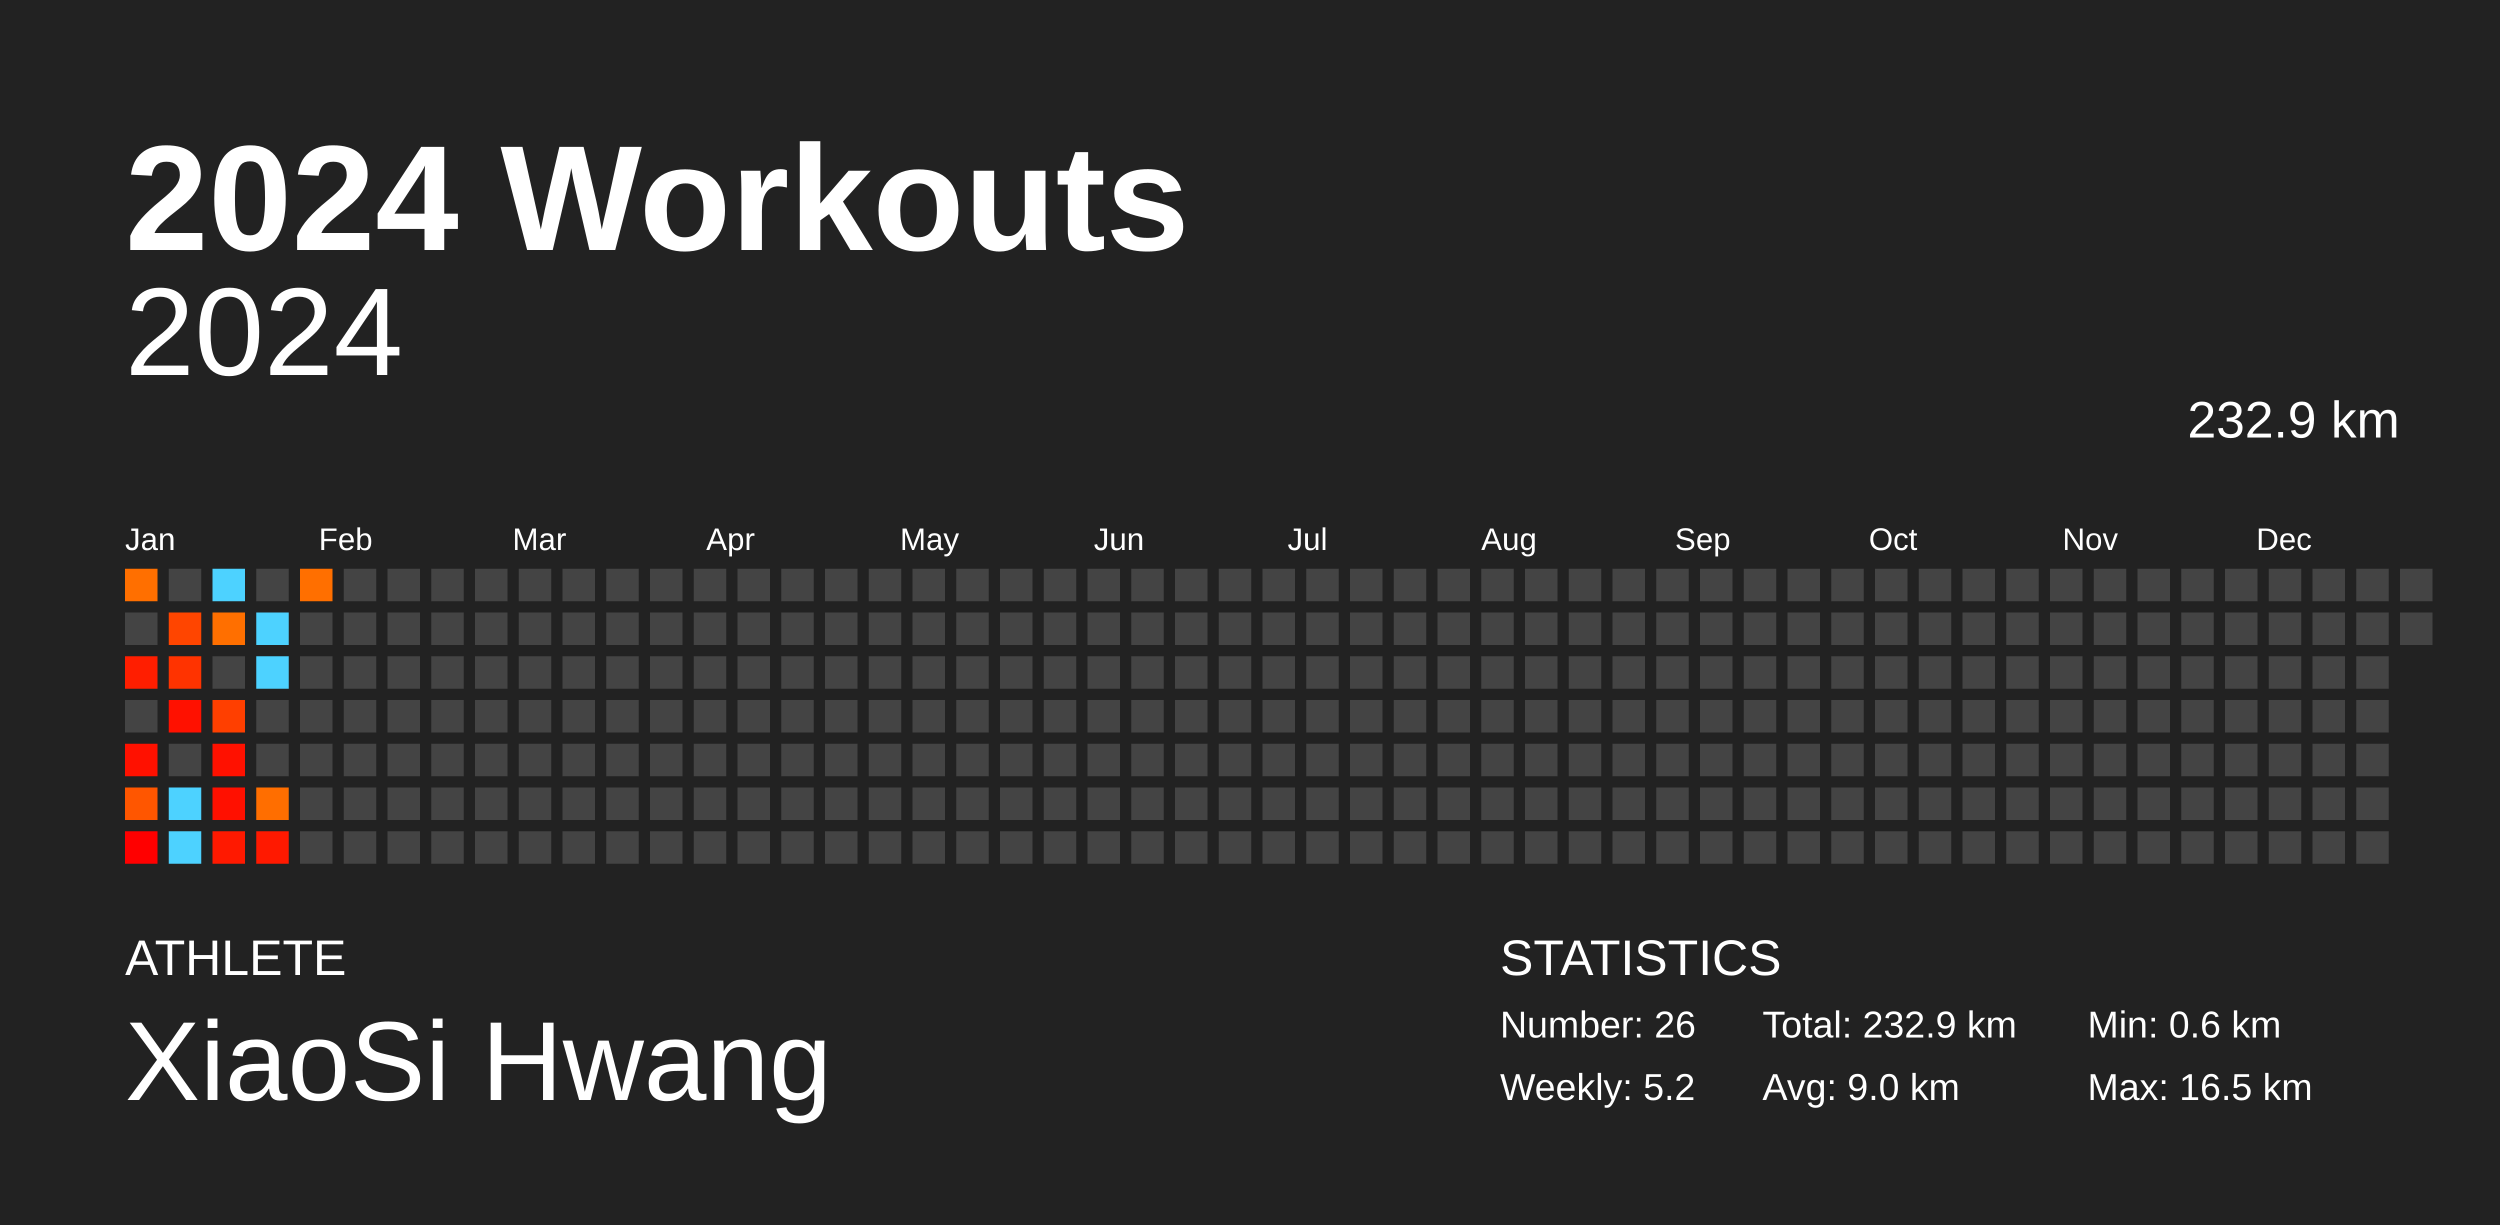
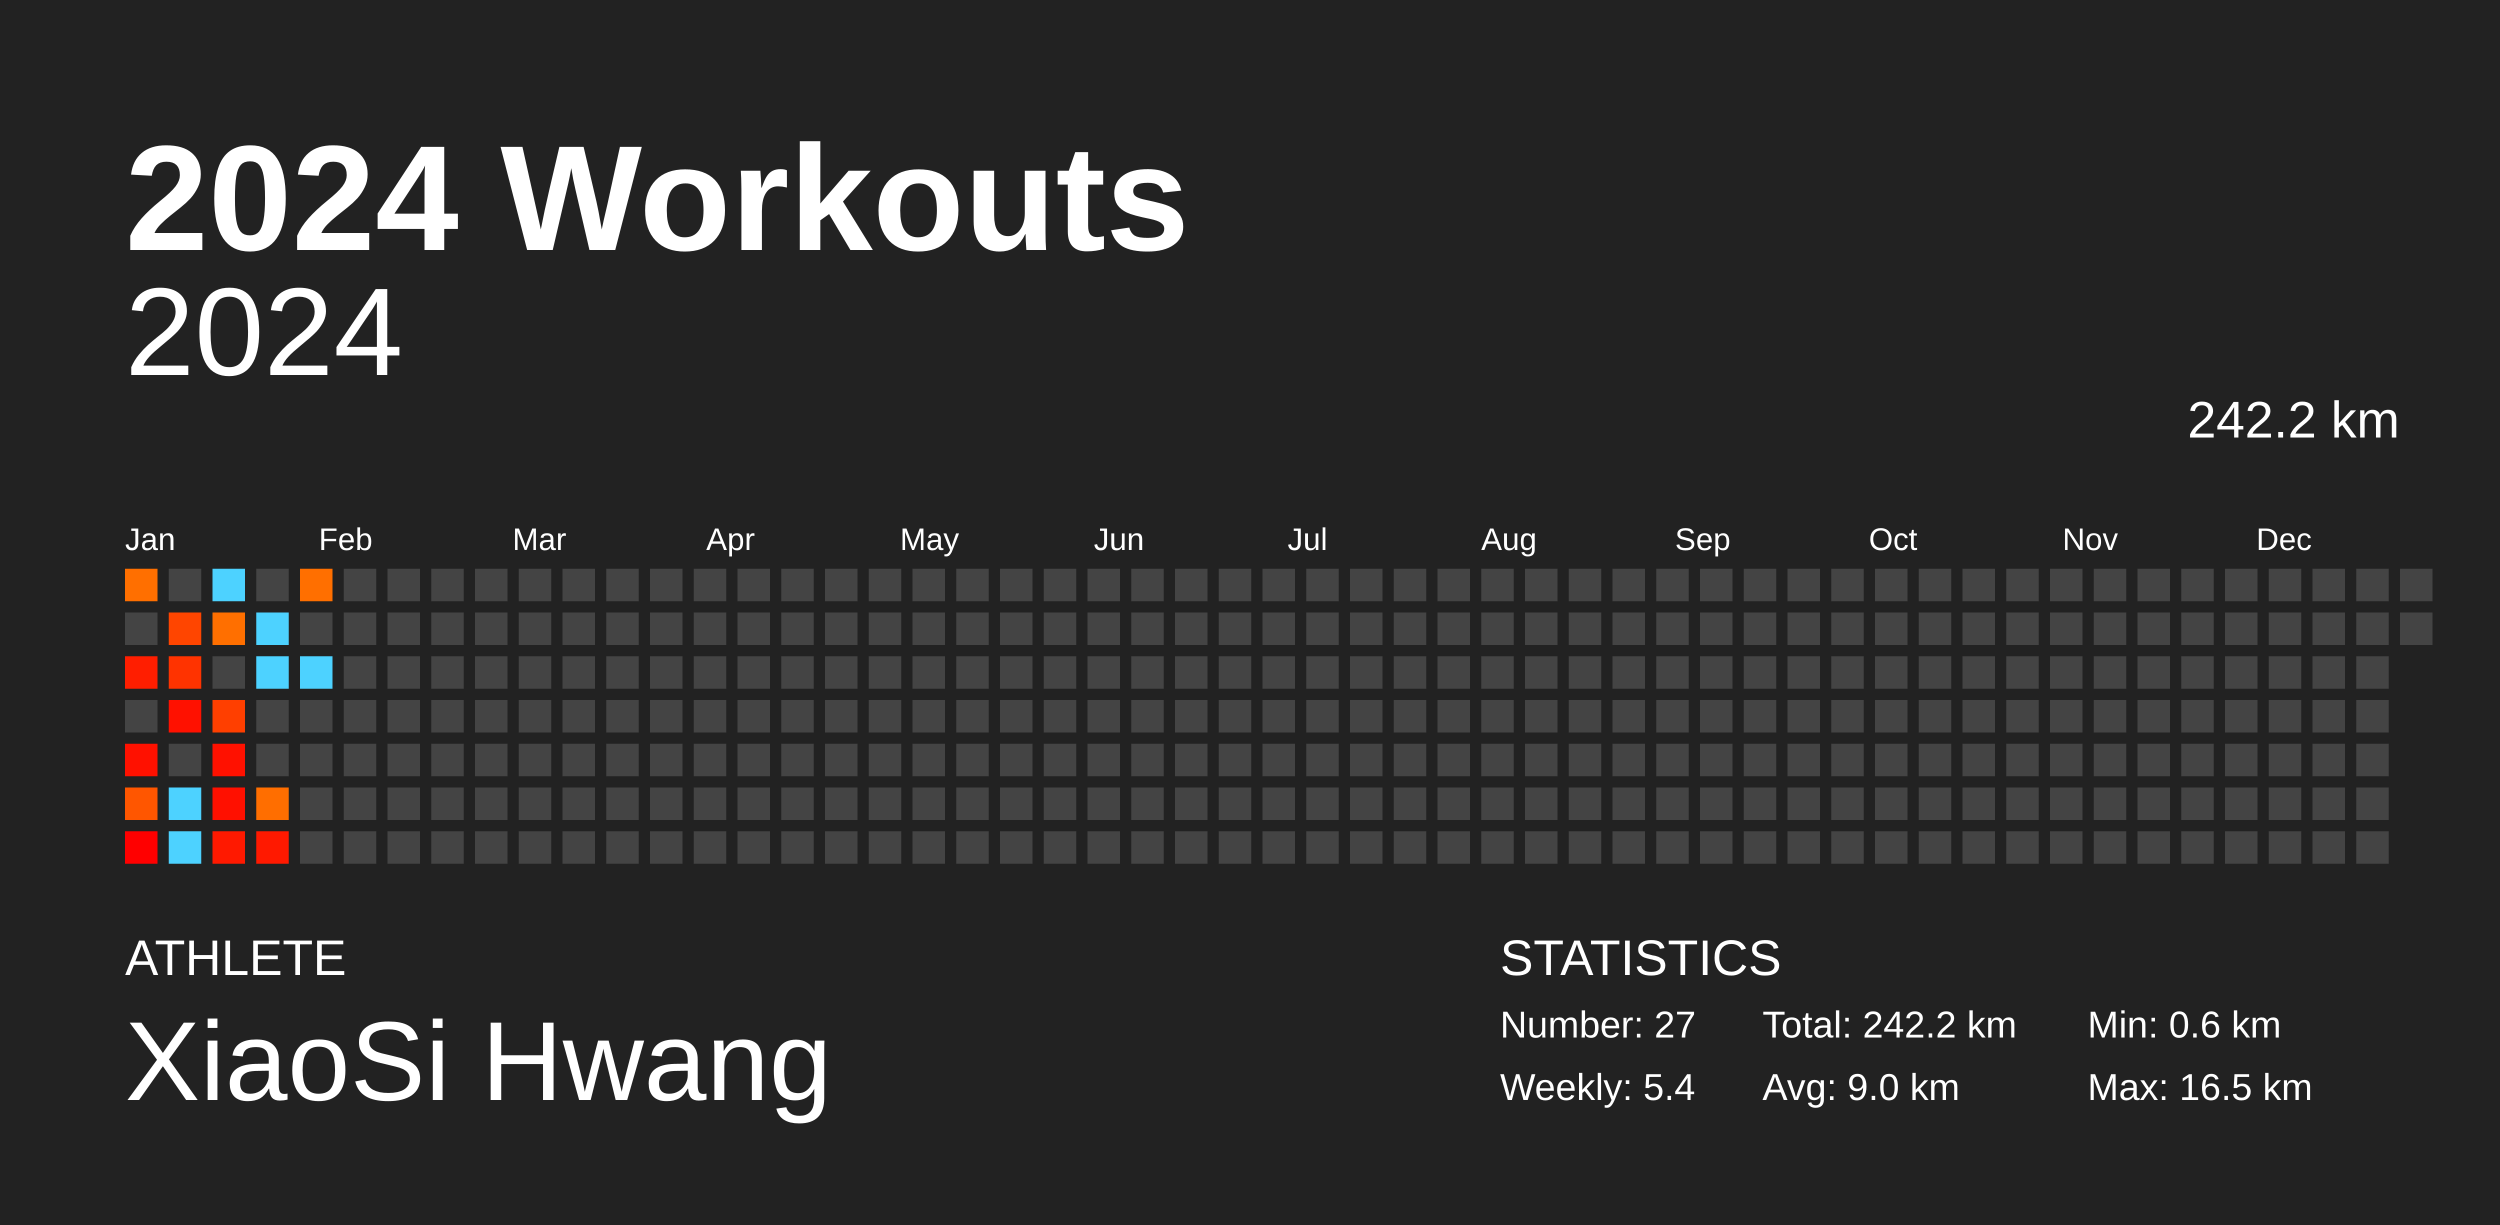
<svg xmlns="http://www.w3.org/2000/svg" baseProfile="full" height="98mm" version="1.1" viewBox="0,0,200,98" width="200mm">
  <defs />
  <rect fill="#222222" height="98" width="200" x="0" y="0" />
  <text fill="#FFFFFF" style="font-size:12px; font-family:Arial; font-weight:bold;" x="10" y="20">2024 Workouts</text>
  <text fill="#FFFFFF" style="font-size:4px; font-family:Arial" x="10" y="78">ATHLETE</text>
  <text fill="#FFFFFF" style="font-size:9px; font-family:Arial" x="10" y="88">XiaoSi Hwang</text>
  <text fill="#FFFFFF" style="font-size:4px; font-family:Arial" x="120" y="78">STATISTICS</text>
-   <text fill="#FFFFFF" style="font-size:3px; font-family:Arial" x="120" y="83">Number: 26</text>
-   <text fill="#FFFFFF" style="font-size:3px; font-family:Arial" x="120" y="88">Weekly: 5.2</text>
-   <text fill="#FFFFFF" style="font-size:3px; font-family:Arial" x="141" y="83">Total: 232.9 km</text>
+   <text fill="#FFFFFF" style="font-size:3px; font-family:Arial" x="120" y="83">Number: 27</text>
+   <text fill="#FFFFFF" style="font-size:3px; font-family:Arial" x="120" y="88">Weekly: 5.4</text>
+   <text fill="#FFFFFF" style="font-size:3px; font-family:Arial" x="141" y="83">Total: 242.2 km</text>
  <text fill="#FFFFFF" style="font-size:3px; font-family:Arial" x="141" y="88">Avg: 9.0 km</text>
  <text fill="#FFFFFF" style="font-size:3px; font-family:Arial" x="167" y="83">Min: 0.6 km</text>
  <text fill="#FFFFFF" style="font-size:3px; font-family:Arial" x="167" y="88">Max: 16.5 km</text>
  <text alignment-baseline="hanging" fill="#FFFFFF" style="font-size:10.0px; font-family:Arial;" x="10" y="30">2024</text>
-   <text alignment-baseline="hanging" fill="#FFFFFF" style="font-size:4.125px; font-family:Arial;" x="175" y="35">232.9 km</text>
+   <text alignment-baseline="hanging" fill="#FFFFFF" style="font-size:4.125px; font-family:Arial;" x="175" y="35">242.2 km</text>
  <text fill="#FFFFFF" style="font-size:2.5px; font-family:Arial" x="10.0" y="44">Jan</text>
  <text fill="#FFFFFF" style="font-size:2.5px; font-family:Arial" x="25.5" y="44">Feb</text>
  <text fill="#FFFFFF" style="font-size:2.5px; font-family:Arial" x="41.0" y="44">Mar</text>
  <text fill="#FFFFFF" style="font-size:2.5px; font-family:Arial" x="56.5" y="44">Apr</text>
  <text fill="#FFFFFF" style="font-size:2.5px; font-family:Arial" x="72.0" y="44">May</text>
  <text fill="#FFFFFF" style="font-size:2.5px; font-family:Arial" x="87.5" y="44">Jun</text>
  <text fill="#FFFFFF" style="font-size:2.5px; font-family:Arial" x="103.0" y="44">Jul</text>
  <text fill="#FFFFFF" style="font-size:2.5px; font-family:Arial" x="118.5" y="44">Aug</text>
  <text fill="#FFFFFF" style="font-size:2.5px; font-family:Arial" x="134.0" y="44">Sep</text>
  <text fill="#FFFFFF" style="font-size:2.5px; font-family:Arial" x="149.5" y="44">Oct</text>
  <text fill="#FFFFFF" style="font-size:2.5px; font-family:Arial" x="165.0" y="44">Nov</text>
  <text fill="#FFFFFF" style="font-size:2.5px; font-family:Arial" x="180.5" y="44">Dec</text>
  <rect fill="#ff6f00" height="2.6" width="2.6" x="10.0" y="45.5" />
  <rect fill="#444444" height="2.6" width="2.6" x="10.0" y="49.0" />
  <rect fill="#ff1e00" height="2.6" width="2.6" x="10.0" y="52.5" />
  <rect fill="#444444" height="2.6" width="2.6" x="10.0" y="56.0" />
  <rect fill="#ff1100" height="2.6" width="2.6" x="10.0" y="59.5" />
  <rect fill="#ff5600" height="2.6" width="2.6" x="10.0" y="63.0" />
  <rect fill="#ff0000" height="2.6" width="2.6" x="10.0" y="66.5" />
  <rect fill="#444444" height="2.6" width="2.6" x="13.5" y="45.5" />
  <rect fill="#ff4500" height="2.6" width="2.6" x="13.5" y="49.0" />
  <rect fill="#ff3300" height="2.6" width="2.6" x="13.5" y="52.5" />
  <rect fill="#ff1100" height="2.6" width="2.6" x="13.5" y="56.0" />
  <rect fill="#444444" height="2.6" width="2.6" x="13.5" y="59.5" />
  <rect fill="#4dd2ff" height="2.6" width="2.6" x="13.5" y="63.0" />
  <rect fill="#4dd2ff" height="2.6" width="2.6" x="13.5" y="66.5" />
  <rect fill="#4dd2ff" height="2.6" width="2.6" x="17.0" y="45.5" />
  <rect fill="#ff6f00" height="2.6" width="2.6" x="17.0" y="49.0" />
  <rect fill="#444444" height="2.6" width="2.6" x="17.0" y="52.5" />
  <rect fill="#ff3f00" height="2.6" width="2.6" x="17.0" y="56.0" />
  <rect fill="#ff1100" height="2.6" width="2.6" x="17.0" y="59.5" />
  <rect fill="#ff1000" height="2.6" width="2.6" x="17.0" y="63.0" />
  <rect fill="#ff1900" height="2.6" width="2.6" x="17.0" y="66.5" />
  <rect fill="#444444" height="2.6" width="2.6" x="20.5" y="45.5" />
  <rect fill="#4dd2ff" height="2.6" width="2.6" x="20.5" y="49.0" />
  <rect fill="#4dd2ff" height="2.6" width="2.6" x="20.5" y="52.5" />
  <rect fill="#444444" height="2.6" width="2.6" x="20.5" y="56.0" />
  <rect fill="#444444" height="2.6" width="2.6" x="20.5" y="59.5" />
  <rect fill="#ff6e00" height="2.6" width="2.6" x="20.5" y="63.0" />
  <rect fill="#ff1900" height="2.6" width="2.6" x="20.5" y="66.5" />
  <rect fill="#ff6f00" height="2.6" width="2.6" x="24.0" y="45.5" />
  <rect fill="#444444" height="2.6" width="2.6" x="24.0" y="49.0" />
-   <rect fill="#444444" height="2.6" width="2.6" x="24.0" y="52.5" />
+   <rect fill="#4dd2ff" height="2.6" width="2.6" x="24.0" y="52.5" />
  <rect fill="#444444" height="2.6" width="2.6" x="24.0" y="56.0" />
  <rect fill="#444444" height="2.6" width="2.6" x="24.0" y="59.5" />
  <rect fill="#444444" height="2.6" width="2.6" x="24.0" y="63.0" />
  <rect fill="#444444" height="2.6" width="2.6" x="24.0" y="66.5" />
  <rect fill="#444444" height="2.6" width="2.6" x="27.5" y="45.5" />
  <rect fill="#444444" height="2.6" width="2.6" x="27.5" y="49.0" />
  <rect fill="#444444" height="2.6" width="2.6" x="27.5" y="52.5" />
  <rect fill="#444444" height="2.6" width="2.6" x="27.5" y="56.0" />
  <rect fill="#444444" height="2.6" width="2.6" x="27.5" y="59.5" />
  <rect fill="#444444" height="2.6" width="2.6" x="27.5" y="63.0" />
  <rect fill="#444444" height="2.6" width="2.6" x="27.5" y="66.5" />
  <rect fill="#444444" height="2.6" width="2.6" x="31.0" y="45.5" />
  <rect fill="#444444" height="2.6" width="2.6" x="31.0" y="49.0" />
  <rect fill="#444444" height="2.6" width="2.6" x="31.0" y="52.5" />
  <rect fill="#444444" height="2.6" width="2.6" x="31.0" y="56.0" />
  <rect fill="#444444" height="2.6" width="2.6" x="31.0" y="59.5" />
  <rect fill="#444444" height="2.6" width="2.6" x="31.0" y="63.0" />
  <rect fill="#444444" height="2.6" width="2.6" x="31.0" y="66.5" />
  <rect fill="#444444" height="2.6" width="2.6" x="34.5" y="45.5" />
  <rect fill="#444444" height="2.6" width="2.6" x="34.5" y="49.0" />
  <rect fill="#444444" height="2.6" width="2.6" x="34.5" y="52.5" />
  <rect fill="#444444" height="2.6" width="2.6" x="34.5" y="56.0" />
  <rect fill="#444444" height="2.6" width="2.6" x="34.5" y="59.5" />
  <rect fill="#444444" height="2.6" width="2.6" x="34.5" y="63.0" />
  <rect fill="#444444" height="2.6" width="2.6" x="34.5" y="66.5" />
  <rect fill="#444444" height="2.6" width="2.6" x="38.0" y="45.5" />
  <rect fill="#444444" height="2.6" width="2.6" x="38.0" y="49.0" />
  <rect fill="#444444" height="2.6" width="2.6" x="38.0" y="52.5" />
  <rect fill="#444444" height="2.6" width="2.6" x="38.0" y="56.0" />
  <rect fill="#444444" height="2.6" width="2.6" x="38.0" y="59.5" />
  <rect fill="#444444" height="2.6" width="2.6" x="38.0" y="63.0" />
  <rect fill="#444444" height="2.6" width="2.6" x="38.0" y="66.5" />
  <rect fill="#444444" height="2.6" width="2.6" x="41.5" y="45.5" />
  <rect fill="#444444" height="2.6" width="2.6" x="41.5" y="49.0" />
  <rect fill="#444444" height="2.6" width="2.6" x="41.5" y="52.5" />
  <rect fill="#444444" height="2.6" width="2.6" x="41.5" y="56.0" />
  <rect fill="#444444" height="2.6" width="2.6" x="41.5" y="59.5" />
  <rect fill="#444444" height="2.6" width="2.6" x="41.5" y="63.0" />
  <rect fill="#444444" height="2.6" width="2.6" x="41.5" y="66.5" />
  <rect fill="#444444" height="2.6" width="2.6" x="45.0" y="45.5" />
  <rect fill="#444444" height="2.6" width="2.6" x="45.0" y="49.0" />
  <rect fill="#444444" height="2.6" width="2.6" x="45.0" y="52.5" />
  <rect fill="#444444" height="2.6" width="2.6" x="45.0" y="56.0" />
  <rect fill="#444444" height="2.6" width="2.6" x="45.0" y="59.5" />
  <rect fill="#444444" height="2.6" width="2.6" x="45.0" y="63.0" />
  <rect fill="#444444" height="2.6" width="2.6" x="45.0" y="66.5" />
  <rect fill="#444444" height="2.6" width="2.6" x="48.5" y="45.5" />
  <rect fill="#444444" height="2.6" width="2.6" x="48.5" y="49.0" />
  <rect fill="#444444" height="2.6" width="2.6" x="48.5" y="52.5" />
  <rect fill="#444444" height="2.6" width="2.6" x="48.5" y="56.0" />
  <rect fill="#444444" height="2.6" width="2.6" x="48.5" y="59.5" />
  <rect fill="#444444" height="2.6" width="2.6" x="48.5" y="63.0" />
  <rect fill="#444444" height="2.6" width="2.6" x="48.5" y="66.5" />
  <rect fill="#444444" height="2.6" width="2.6" x="52.0" y="45.5" />
  <rect fill="#444444" height="2.6" width="2.6" x="52.0" y="49.0" />
  <rect fill="#444444" height="2.6" width="2.6" x="52.0" y="52.5" />
  <rect fill="#444444" height="2.6" width="2.6" x="52.0" y="56.0" />
  <rect fill="#444444" height="2.6" width="2.6" x="52.0" y="59.5" />
  <rect fill="#444444" height="2.6" width="2.6" x="52.0" y="63.0" />
  <rect fill="#444444" height="2.6" width="2.6" x="52.0" y="66.5" />
  <rect fill="#444444" height="2.6" width="2.6" x="55.5" y="45.5" />
  <rect fill="#444444" height="2.6" width="2.6" x="55.5" y="49.0" />
  <rect fill="#444444" height="2.6" width="2.6" x="55.5" y="52.5" />
  <rect fill="#444444" height="2.6" width="2.6" x="55.5" y="56.0" />
  <rect fill="#444444" height="2.6" width="2.6" x="55.5" y="59.5" />
  <rect fill="#444444" height="2.6" width="2.6" x="55.5" y="63.0" />
  <rect fill="#444444" height="2.6" width="2.6" x="55.5" y="66.5" />
  <rect fill="#444444" height="2.6" width="2.6" x="59.0" y="45.5" />
  <rect fill="#444444" height="2.6" width="2.6" x="59.0" y="49.0" />
  <rect fill="#444444" height="2.6" width="2.6" x="59.0" y="52.5" />
  <rect fill="#444444" height="2.6" width="2.6" x="59.0" y="56.0" />
  <rect fill="#444444" height="2.6" width="2.6" x="59.0" y="59.5" />
  <rect fill="#444444" height="2.6" width="2.6" x="59.0" y="63.0" />
  <rect fill="#444444" height="2.6" width="2.6" x="59.0" y="66.5" />
  <rect fill="#444444" height="2.6" width="2.6" x="62.5" y="45.5" />
  <rect fill="#444444" height="2.6" width="2.6" x="62.5" y="49.0" />
  <rect fill="#444444" height="2.6" width="2.6" x="62.5" y="52.5" />
  <rect fill="#444444" height="2.6" width="2.6" x="62.5" y="56.0" />
  <rect fill="#444444" height="2.6" width="2.6" x="62.5" y="59.5" />
  <rect fill="#444444" height="2.6" width="2.6" x="62.5" y="63.0" />
  <rect fill="#444444" height="2.6" width="2.6" x="62.5" y="66.5" />
  <rect fill="#444444" height="2.6" width="2.6" x="66.0" y="45.5" />
  <rect fill="#444444" height="2.6" width="2.6" x="66.0" y="49.0" />
  <rect fill="#444444" height="2.6" width="2.6" x="66.0" y="52.5" />
  <rect fill="#444444" height="2.6" width="2.6" x="66.0" y="56.0" />
  <rect fill="#444444" height="2.6" width="2.6" x="66.0" y="59.5" />
  <rect fill="#444444" height="2.6" width="2.6" x="66.0" y="63.0" />
  <rect fill="#444444" height="2.6" width="2.6" x="66.0" y="66.5" />
  <rect fill="#444444" height="2.6" width="2.6" x="69.5" y="45.5" />
  <rect fill="#444444" height="2.6" width="2.6" x="69.5" y="49.0" />
  <rect fill="#444444" height="2.6" width="2.6" x="69.5" y="52.5" />
  <rect fill="#444444" height="2.6" width="2.6" x="69.5" y="56.0" />
  <rect fill="#444444" height="2.6" width="2.6" x="69.5" y="59.5" />
  <rect fill="#444444" height="2.6" width="2.6" x="69.5" y="63.0" />
  <rect fill="#444444" height="2.6" width="2.6" x="69.5" y="66.5" />
  <rect fill="#444444" height="2.6" width="2.6" x="73.0" y="45.5" />
  <rect fill="#444444" height="2.6" width="2.6" x="73.0" y="49.0" />
  <rect fill="#444444" height="2.6" width="2.6" x="73.0" y="52.5" />
  <rect fill="#444444" height="2.6" width="2.6" x="73.0" y="56.0" />
  <rect fill="#444444" height="2.6" width="2.6" x="73.0" y="59.5" />
  <rect fill="#444444" height="2.6" width="2.6" x="73.0" y="63.0" />
  <rect fill="#444444" height="2.6" width="2.6" x="73.0" y="66.5" />
  <rect fill="#444444" height="2.6" width="2.6" x="76.5" y="45.5" />
  <rect fill="#444444" height="2.6" width="2.6" x="76.5" y="49.0" />
  <rect fill="#444444" height="2.6" width="2.6" x="76.5" y="52.5" />
  <rect fill="#444444" height="2.6" width="2.6" x="76.5" y="56.0" />
  <rect fill="#444444" height="2.6" width="2.6" x="76.5" y="59.5" />
  <rect fill="#444444" height="2.6" width="2.6" x="76.5" y="63.0" />
  <rect fill="#444444" height="2.6" width="2.6" x="76.5" y="66.5" />
  <rect fill="#444444" height="2.6" width="2.6" x="80.0" y="45.5" />
  <rect fill="#444444" height="2.6" width="2.6" x="80.0" y="49.0" />
  <rect fill="#444444" height="2.6" width="2.6" x="80.0" y="52.5" />
  <rect fill="#444444" height="2.6" width="2.6" x="80.0" y="56.0" />
  <rect fill="#444444" height="2.6" width="2.6" x="80.0" y="59.5" />
  <rect fill="#444444" height="2.6" width="2.6" x="80.0" y="63.0" />
  <rect fill="#444444" height="2.6" width="2.6" x="80.0" y="66.5" />
  <rect fill="#444444" height="2.6" width="2.6" x="83.5" y="45.5" />
  <rect fill="#444444" height="2.6" width="2.6" x="83.5" y="49.0" />
  <rect fill="#444444" height="2.6" width="2.6" x="83.5" y="52.5" />
  <rect fill="#444444" height="2.6" width="2.6" x="83.5" y="56.0" />
  <rect fill="#444444" height="2.6" width="2.6" x="83.5" y="59.5" />
  <rect fill="#444444" height="2.6" width="2.6" x="83.5" y="63.0" />
  <rect fill="#444444" height="2.6" width="2.6" x="83.5" y="66.5" />
  <rect fill="#444444" height="2.6" width="2.6" x="87.0" y="45.5" />
  <rect fill="#444444" height="2.6" width="2.6" x="87.0" y="49.0" />
  <rect fill="#444444" height="2.6" width="2.6" x="87.0" y="52.5" />
  <rect fill="#444444" height="2.6" width="2.6" x="87.0" y="56.0" />
  <rect fill="#444444" height="2.6" width="2.6" x="87.0" y="59.5" />
  <rect fill="#444444" height="2.6" width="2.6" x="87.0" y="63.0" />
  <rect fill="#444444" height="2.6" width="2.6" x="87.0" y="66.5" />
  <rect fill="#444444" height="2.6" width="2.6" x="90.5" y="45.5" />
  <rect fill="#444444" height="2.6" width="2.6" x="90.5" y="49.0" />
  <rect fill="#444444" height="2.6" width="2.6" x="90.5" y="52.5" />
  <rect fill="#444444" height="2.6" width="2.6" x="90.5" y="56.0" />
  <rect fill="#444444" height="2.6" width="2.6" x="90.5" y="59.5" />
  <rect fill="#444444" height="2.6" width="2.6" x="90.5" y="63.0" />
  <rect fill="#444444" height="2.6" width="2.6" x="90.5" y="66.5" />
  <rect fill="#444444" height="2.6" width="2.6" x="94.0" y="45.5" />
  <rect fill="#444444" height="2.6" width="2.6" x="94.0" y="49.0" />
  <rect fill="#444444" height="2.6" width="2.6" x="94.0" y="52.5" />
  <rect fill="#444444" height="2.6" width="2.6" x="94.0" y="56.0" />
  <rect fill="#444444" height="2.6" width="2.6" x="94.0" y="59.5" />
  <rect fill="#444444" height="2.6" width="2.6" x="94.0" y="63.0" />
  <rect fill="#444444" height="2.6" width="2.6" x="94.0" y="66.5" />
  <rect fill="#444444" height="2.6" width="2.6" x="97.5" y="45.5" />
  <rect fill="#444444" height="2.6" width="2.6" x="97.5" y="49.0" />
  <rect fill="#444444" height="2.6" width="2.6" x="97.5" y="52.5" />
  <rect fill="#444444" height="2.6" width="2.6" x="97.5" y="56.0" />
  <rect fill="#444444" height="2.6" width="2.6" x="97.5" y="59.5" />
  <rect fill="#444444" height="2.6" width="2.6" x="97.5" y="63.0" />
  <rect fill="#444444" height="2.6" width="2.6" x="97.5" y="66.5" />
  <rect fill="#444444" height="2.6" width="2.6" x="101.0" y="45.5" />
  <rect fill="#444444" height="2.6" width="2.6" x="101.0" y="49.0" />
  <rect fill="#444444" height="2.6" width="2.6" x="101.0" y="52.5" />
  <rect fill="#444444" height="2.6" width="2.6" x="101.0" y="56.0" />
  <rect fill="#444444" height="2.6" width="2.6" x="101.0" y="59.5" />
  <rect fill="#444444" height="2.6" width="2.6" x="101.0" y="63.0" />
  <rect fill="#444444" height="2.6" width="2.6" x="101.0" y="66.5" />
  <rect fill="#444444" height="2.6" width="2.6" x="104.5" y="45.5" />
  <rect fill="#444444" height="2.6" width="2.6" x="104.5" y="49.0" />
  <rect fill="#444444" height="2.6" width="2.6" x="104.5" y="52.5" />
  <rect fill="#444444" height="2.6" width="2.6" x="104.5" y="56.0" />
  <rect fill="#444444" height="2.6" width="2.6" x="104.5" y="59.5" />
  <rect fill="#444444" height="2.6" width="2.6" x="104.5" y="63.0" />
  <rect fill="#444444" height="2.6" width="2.6" x="104.5" y="66.5" />
  <rect fill="#444444" height="2.6" width="2.6" x="108.0" y="45.5" />
  <rect fill="#444444" height="2.6" width="2.6" x="108.0" y="49.0" />
  <rect fill="#444444" height="2.6" width="2.6" x="108.0" y="52.5" />
  <rect fill="#444444" height="2.6" width="2.6" x="108.0" y="56.0" />
  <rect fill="#444444" height="2.6" width="2.6" x="108.0" y="59.5" />
  <rect fill="#444444" height="2.6" width="2.6" x="108.0" y="63.0" />
  <rect fill="#444444" height="2.6" width="2.6" x="108.0" y="66.5" />
  <rect fill="#444444" height="2.6" width="2.6" x="111.5" y="45.5" />
  <rect fill="#444444" height="2.6" width="2.6" x="111.5" y="49.0" />
  <rect fill="#444444" height="2.6" width="2.6" x="111.5" y="52.5" />
  <rect fill="#444444" height="2.6" width="2.6" x="111.5" y="56.0" />
  <rect fill="#444444" height="2.6" width="2.6" x="111.5" y="59.5" />
  <rect fill="#444444" height="2.6" width="2.6" x="111.5" y="63.0" />
  <rect fill="#444444" height="2.6" width="2.6" x="111.5" y="66.5" />
  <rect fill="#444444" height="2.6" width="2.6" x="115.0" y="45.5" />
  <rect fill="#444444" height="2.6" width="2.6" x="115.0" y="49.0" />
  <rect fill="#444444" height="2.6" width="2.6" x="115.0" y="52.5" />
  <rect fill="#444444" height="2.6" width="2.6" x="115.0" y="56.0" />
  <rect fill="#444444" height="2.6" width="2.6" x="115.0" y="59.5" />
  <rect fill="#444444" height="2.6" width="2.6" x="115.0" y="63.0" />
  <rect fill="#444444" height="2.6" width="2.6" x="115.0" y="66.5" />
  <rect fill="#444444" height="2.6" width="2.6" x="118.5" y="45.5" />
  <rect fill="#444444" height="2.6" width="2.6" x="118.5" y="49.0" />
  <rect fill="#444444" height="2.6" width="2.6" x="118.5" y="52.5" />
  <rect fill="#444444" height="2.6" width="2.6" x="118.5" y="56.0" />
  <rect fill="#444444" height="2.6" width="2.6" x="118.5" y="59.5" />
  <rect fill="#444444" height="2.6" width="2.6" x="118.5" y="63.0" />
  <rect fill="#444444" height="2.6" width="2.6" x="118.5" y="66.5" />
  <rect fill="#444444" height="2.6" width="2.6" x="122.0" y="45.5" />
  <rect fill="#444444" height="2.6" width="2.6" x="122.0" y="49.0" />
  <rect fill="#444444" height="2.6" width="2.6" x="122.0" y="52.5" />
  <rect fill="#444444" height="2.6" width="2.6" x="122.0" y="56.0" />
  <rect fill="#444444" height="2.6" width="2.6" x="122.0" y="59.5" />
  <rect fill="#444444" height="2.6" width="2.6" x="122.0" y="63.0" />
  <rect fill="#444444" height="2.6" width="2.6" x="122.0" y="66.5" />
  <rect fill="#444444" height="2.6" width="2.6" x="125.5" y="45.5" />
  <rect fill="#444444" height="2.6" width="2.6" x="125.5" y="49.0" />
  <rect fill="#444444" height="2.6" width="2.6" x="125.5" y="52.5" />
  <rect fill="#444444" height="2.6" width="2.6" x="125.5" y="56.0" />
  <rect fill="#444444" height="2.6" width="2.6" x="125.5" y="59.5" />
  <rect fill="#444444" height="2.6" width="2.6" x="125.5" y="63.0" />
  <rect fill="#444444" height="2.6" width="2.6" x="125.5" y="66.5" />
  <rect fill="#444444" height="2.6" width="2.6" x="129.0" y="45.5" />
  <rect fill="#444444" height="2.6" width="2.6" x="129.0" y="49.0" />
  <rect fill="#444444" height="2.6" width="2.6" x="129.0" y="52.5" />
  <rect fill="#444444" height="2.6" width="2.6" x="129.0" y="56.0" />
  <rect fill="#444444" height="2.6" width="2.6" x="129.0" y="59.5" />
  <rect fill="#444444" height="2.6" width="2.6" x="129.0" y="63.0" />
  <rect fill="#444444" height="2.6" width="2.6" x="129.0" y="66.5" />
  <rect fill="#444444" height="2.6" width="2.6" x="132.5" y="45.5" />
  <rect fill="#444444" height="2.6" width="2.6" x="132.5" y="49.0" />
  <rect fill="#444444" height="2.6" width="2.6" x="132.5" y="52.5" />
  <rect fill="#444444" height="2.6" width="2.6" x="132.5" y="56.0" />
  <rect fill="#444444" height="2.6" width="2.6" x="132.5" y="59.5" />
  <rect fill="#444444" height="2.6" width="2.6" x="132.5" y="63.0" />
  <rect fill="#444444" height="2.6" width="2.6" x="132.5" y="66.5" />
  <rect fill="#444444" height="2.6" width="2.6" x="136.0" y="45.5" />
  <rect fill="#444444" height="2.6" width="2.6" x="136.0" y="49.0" />
  <rect fill="#444444" height="2.6" width="2.6" x="136.0" y="52.5" />
  <rect fill="#444444" height="2.6" width="2.6" x="136.0" y="56.0" />
  <rect fill="#444444" height="2.6" width="2.6" x="136.0" y="59.5" />
  <rect fill="#444444" height="2.6" width="2.6" x="136.0" y="63.0" />
  <rect fill="#444444" height="2.6" width="2.6" x="136.0" y="66.5" />
  <rect fill="#444444" height="2.6" width="2.6" x="139.5" y="45.5" />
  <rect fill="#444444" height="2.6" width="2.6" x="139.5" y="49.0" />
  <rect fill="#444444" height="2.6" width="2.6" x="139.5" y="52.5" />
  <rect fill="#444444" height="2.6" width="2.6" x="139.5" y="56.0" />
  <rect fill="#444444" height="2.6" width="2.6" x="139.5" y="59.5" />
  <rect fill="#444444" height="2.6" width="2.6" x="139.5" y="63.0" />
  <rect fill="#444444" height="2.6" width="2.6" x="139.5" y="66.5" />
  <rect fill="#444444" height="2.6" width="2.6" x="143.0" y="45.5" />
  <rect fill="#444444" height="2.6" width="2.6" x="143.0" y="49.0" />
  <rect fill="#444444" height="2.6" width="2.6" x="143.0" y="52.5" />
  <rect fill="#444444" height="2.6" width="2.6" x="143.0" y="56.0" />
  <rect fill="#444444" height="2.6" width="2.6" x="143.0" y="59.5" />
  <rect fill="#444444" height="2.6" width="2.6" x="143.0" y="63.0" />
  <rect fill="#444444" height="2.6" width="2.6" x="143.0" y="66.5" />
  <rect fill="#444444" height="2.6" width="2.6" x="146.5" y="45.5" />
  <rect fill="#444444" height="2.6" width="2.6" x="146.5" y="49.0" />
  <rect fill="#444444" height="2.6" width="2.6" x="146.5" y="52.5" />
  <rect fill="#444444" height="2.6" width="2.6" x="146.5" y="56.0" />
  <rect fill="#444444" height="2.6" width="2.6" x="146.5" y="59.5" />
  <rect fill="#444444" height="2.6" width="2.6" x="146.5" y="63.0" />
  <rect fill="#444444" height="2.6" width="2.6" x="146.5" y="66.5" />
  <rect fill="#444444" height="2.6" width="2.6" x="150.0" y="45.5" />
  <rect fill="#444444" height="2.6" width="2.6" x="150.0" y="49.0" />
  <rect fill="#444444" height="2.6" width="2.6" x="150.0" y="52.5" />
  <rect fill="#444444" height="2.6" width="2.6" x="150.0" y="56.0" />
  <rect fill="#444444" height="2.6" width="2.6" x="150.0" y="59.5" />
  <rect fill="#444444" height="2.6" width="2.6" x="150.0" y="63.0" />
  <rect fill="#444444" height="2.6" width="2.6" x="150.0" y="66.5" />
  <rect fill="#444444" height="2.6" width="2.6" x="153.5" y="45.5" />
  <rect fill="#444444" height="2.6" width="2.6" x="153.5" y="49.0" />
  <rect fill="#444444" height="2.6" width="2.6" x="153.5" y="52.5" />
  <rect fill="#444444" height="2.6" width="2.6" x="153.5" y="56.0" />
  <rect fill="#444444" height="2.6" width="2.6" x="153.5" y="59.5" />
  <rect fill="#444444" height="2.6" width="2.6" x="153.5" y="63.0" />
  <rect fill="#444444" height="2.6" width="2.6" x="153.5" y="66.5" />
  <rect fill="#444444" height="2.6" width="2.6" x="157.0" y="45.5" />
  <rect fill="#444444" height="2.6" width="2.6" x="157.0" y="49.0" />
  <rect fill="#444444" height="2.6" width="2.6" x="157.0" y="52.5" />
  <rect fill="#444444" height="2.6" width="2.6" x="157.0" y="56.0" />
  <rect fill="#444444" height="2.6" width="2.6" x="157.0" y="59.5" />
  <rect fill="#444444" height="2.6" width="2.6" x="157.0" y="63.0" />
  <rect fill="#444444" height="2.6" width="2.6" x="157.0" y="66.5" />
  <rect fill="#444444" height="2.6" width="2.6" x="160.5" y="45.5" />
  <rect fill="#444444" height="2.6" width="2.6" x="160.5" y="49.0" />
  <rect fill="#444444" height="2.6" width="2.6" x="160.5" y="52.5" />
  <rect fill="#444444" height="2.6" width="2.6" x="160.5" y="56.0" />
  <rect fill="#444444" height="2.6" width="2.6" x="160.5" y="59.5" />
  <rect fill="#444444" height="2.6" width="2.6" x="160.5" y="63.0" />
  <rect fill="#444444" height="2.6" width="2.6" x="160.5" y="66.5" />
  <rect fill="#444444" height="2.6" width="2.6" x="164.0" y="45.5" />
  <rect fill="#444444" height="2.6" width="2.6" x="164.0" y="49.0" />
  <rect fill="#444444" height="2.6" width="2.6" x="164.0" y="52.5" />
  <rect fill="#444444" height="2.6" width="2.6" x="164.0" y="56.0" />
  <rect fill="#444444" height="2.6" width="2.6" x="164.0" y="59.5" />
  <rect fill="#444444" height="2.6" width="2.6" x="164.0" y="63.0" />
  <rect fill="#444444" height="2.6" width="2.6" x="164.0" y="66.5" />
  <rect fill="#444444" height="2.6" width="2.6" x="167.5" y="45.5" />
  <rect fill="#444444" height="2.6" width="2.6" x="167.5" y="49.0" />
  <rect fill="#444444" height="2.6" width="2.6" x="167.5" y="52.5" />
  <rect fill="#444444" height="2.6" width="2.6" x="167.5" y="56.0" />
  <rect fill="#444444" height="2.6" width="2.6" x="167.5" y="59.5" />
  <rect fill="#444444" height="2.6" width="2.6" x="167.5" y="63.0" />
  <rect fill="#444444" height="2.6" width="2.6" x="167.5" y="66.5" />
  <rect fill="#444444" height="2.6" width="2.6" x="171.0" y="45.5" />
  <rect fill="#444444" height="2.6" width="2.6" x="171.0" y="49.0" />
  <rect fill="#444444" height="2.6" width="2.6" x="171.0" y="52.5" />
  <rect fill="#444444" height="2.6" width="2.6" x="171.0" y="56.0" />
  <rect fill="#444444" height="2.6" width="2.6" x="171.0" y="59.5" />
  <rect fill="#444444" height="2.6" width="2.6" x="171.0" y="63.0" />
  <rect fill="#444444" height="2.6" width="2.6" x="171.0" y="66.5" />
  <rect fill="#444444" height="2.6" width="2.6" x="174.5" y="45.5" />
  <rect fill="#444444" height="2.6" width="2.6" x="174.5" y="49.0" />
  <rect fill="#444444" height="2.6" width="2.6" x="174.5" y="52.5" />
  <rect fill="#444444" height="2.6" width="2.6" x="174.5" y="56.0" />
  <rect fill="#444444" height="2.6" width="2.6" x="174.5" y="59.5" />
  <rect fill="#444444" height="2.6" width="2.6" x="174.5" y="63.0" />
  <rect fill="#444444" height="2.6" width="2.6" x="174.5" y="66.5" />
  <rect fill="#444444" height="2.6" width="2.6" x="178.0" y="45.5" />
  <rect fill="#444444" height="2.6" width="2.6" x="178.0" y="49.0" />
  <rect fill="#444444" height="2.6" width="2.6" x="178.0" y="52.5" />
  <rect fill="#444444" height="2.6" width="2.6" x="178.0" y="56.0" />
  <rect fill="#444444" height="2.6" width="2.6" x="178.0" y="59.5" />
  <rect fill="#444444" height="2.6" width="2.6" x="178.0" y="63.0" />
  <rect fill="#444444" height="2.6" width="2.6" x="178.0" y="66.5" />
  <rect fill="#444444" height="2.6" width="2.6" x="181.5" y="45.5" />
  <rect fill="#444444" height="2.6" width="2.6" x="181.5" y="49.0" />
  <rect fill="#444444" height="2.6" width="2.6" x="181.5" y="52.5" />
  <rect fill="#444444" height="2.6" width="2.6" x="181.5" y="56.0" />
  <rect fill="#444444" height="2.6" width="2.6" x="181.5" y="59.5" />
  <rect fill="#444444" height="2.6" width="2.6" x="181.5" y="63.0" />
  <rect fill="#444444" height="2.6" width="2.6" x="181.5" y="66.5" />
  <rect fill="#444444" height="2.6" width="2.6" x="185.0" y="45.5" />
  <rect fill="#444444" height="2.6" width="2.6" x="185.0" y="49.0" />
  <rect fill="#444444" height="2.6" width="2.6" x="185.0" y="52.5" />
  <rect fill="#444444" height="2.6" width="2.6" x="185.0" y="56.0" />
  <rect fill="#444444" height="2.6" width="2.6" x="185.0" y="59.5" />
  <rect fill="#444444" height="2.6" width="2.6" x="185.0" y="63.0" />
  <rect fill="#444444" height="2.6" width="2.6" x="185.0" y="66.5" />
  <rect fill="#444444" height="2.6" width="2.6" x="188.5" y="45.5" />
  <rect fill="#444444" height="2.6" width="2.6" x="188.5" y="49.0" />
  <rect fill="#444444" height="2.6" width="2.6" x="188.5" y="52.5" />
  <rect fill="#444444" height="2.6" width="2.6" x="188.5" y="56.0" />
  <rect fill="#444444" height="2.6" width="2.6" x="188.5" y="59.5" />
  <rect fill="#444444" height="2.6" width="2.6" x="188.5" y="63.0" />
  <rect fill="#444444" height="2.6" width="2.6" x="188.5" y="66.5" />
  <rect fill="#444444" height="2.6" width="2.6" x="192.0" y="45.5" />
  <rect fill="#444444" height="2.6" width="2.6" x="192.0" y="49.0" />
</svg>
